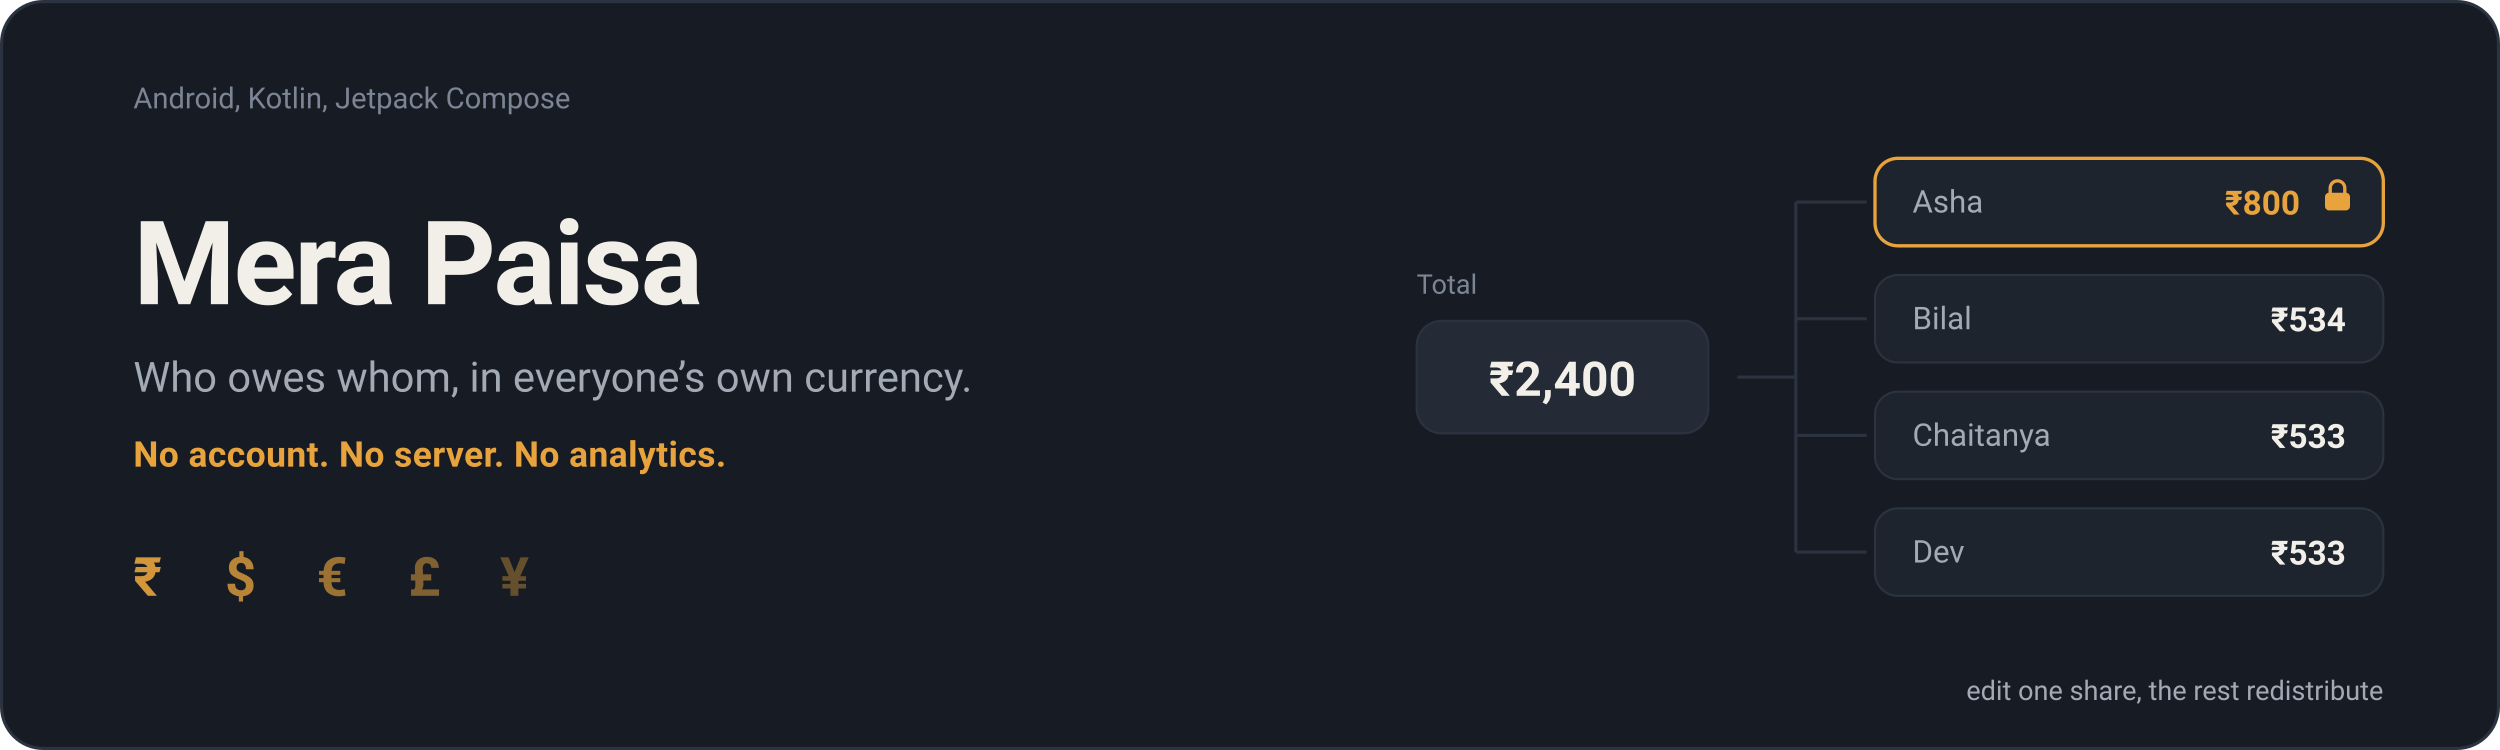
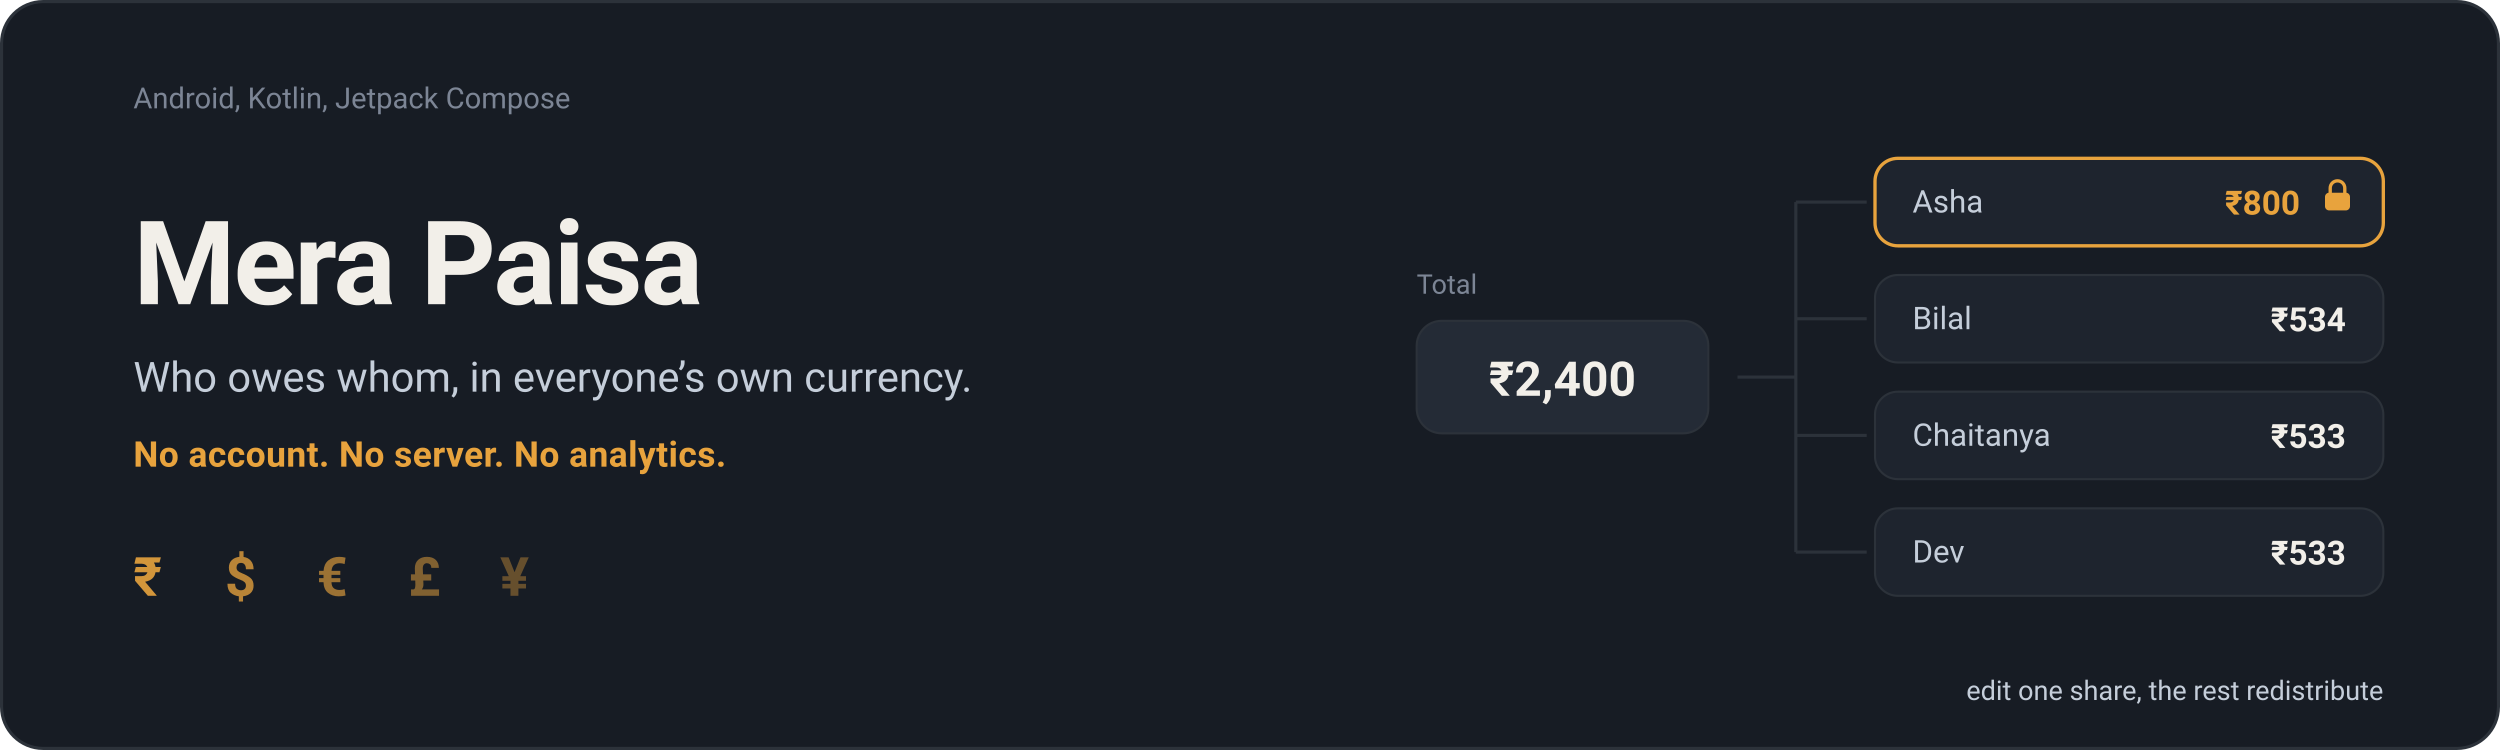
<svg xmlns="http://www.w3.org/2000/svg" viewBox="0 0 1200 360" width="1200" height="360" role="img" aria-label="Mera Paisa. Who owes whom, in everyone's own currency. No account, no server, no analytics. An expense of 2,400 rupees split four ways: Asha is locked at 800 and the remaining 1,600 redistributes as 534, 533 and 533.">
  <style>
    .wordmark{ font-family:-apple-system, BlinkMacSystemFont, 'Segoe UI', Roboto, Helvetica, Arial, sans-serif; font-size:56px; font-weight:700; letter-spacing:-1px; }
    .tag     { font-family:-apple-system, BlinkMacSystemFont, 'Segoe UI', Roboto, Helvetica, Arial, sans-serif; font-size:20px; }
    .hook    { font-family:-apple-system, BlinkMacSystemFont, 'Segoe UI', Roboto, Helvetica, Arial, sans-serif; font-size:17px; font-weight:600; letter-spacing:0.2px; }
    .cur     { font-family:-apple-system, BlinkMacSystemFont, 'Segoe UI', Roboto, Helvetica, Arial, sans-serif; font-size:26px; font-weight:600; }
    .total   { font-family:-apple-system, BlinkMacSystemFont, 'Segoe UI', Roboto, Helvetica, Arial, sans-serif; font-size:23px; font-weight:700; }
    .nm      { font-family:-apple-system, BlinkMacSystemFont, 'Segoe UI', Roboto, Helvetica, Arial, sans-serif; font-size:15px; }
    .amt     { font-family:-apple-system, BlinkMacSystemFont, 'Segoe UI', Roboto, Helvetica, Arial, sans-serif; font-size:16px; font-weight:700; }
    .eyebrow { font-family:-apple-system, BlinkMacSystemFont, 'Segoe UI', Roboto, Helvetica, Arial, sans-serif; font-size:14px; }
    .micro   { font-family:-apple-system, BlinkMacSystemFont, 'Segoe UI', Roboto, Helvetica, Arial, sans-serif; font-size:13px; }
    .cap     { font-family:-apple-system, BlinkMacSystemFont, 'Segoe UI', Roboto, Helvetica, Arial, sans-serif; font-size:13px; }
    @media (prefers-reduced-motion: no-preference) {
      @keyframes slidein { from { opacity:0; transform:translateX(14px); } }
      @keyframes fadein  { from { opacity:0; } }
    }
  </style>
-   <rect x="0.75" y="0.75" width="1198.5" height="358.5" rx="20" fill="#171C24" stroke="#2B3340" stroke-width="1.5" />
+   <rect x="0.75" y="0.75" width="1198.5" height="358.5" rx="20" fill="#171C24" stroke="#2C323A" stroke-width="1.5" />
  <text x="64" y="52" class="eyebrow" fill="#7C8595">Android, Kotlin, Jetpack Compose</text>
  <text x="64" y="146" class="wordmark" fill="#F2EFE9">Mera Paisa</text>
-   <text x="64" y="188" class="tag" fill="#A2AAB6">Who owes whom, in everyone’s own currency.</text>
+   <text x="64" y="188" class="tag" fill="#C5CEDA">Who owes whom, in everyone’s own currency.</text>
  <text x="64" y="224" class="hook" fill="#E8A33D">No account. No server. No analytics.</text>
  <text x="64" y="286" class="cur" fill="#E8A33D" opacity="0.90">₹</text>
  <text x="108" y="286" class="cur" fill="#E8A33D" opacity="0.77">$</text>
  <text x="152" y="286" class="cur" fill="#E8A33D" opacity="0.64">€</text>
  <text x="196" y="286" class="cur" fill="#E8A33D" opacity="0.51">£</text>
  <text x="240" y="286" class="cur" fill="#E8A33D" opacity="0.38">¥</text>
  <text x="680.0" y="141.0" class="micro" fill="#7C8595">Total</text>
-   <rect x="680.0" y="154.0" width="140.0" height="54.0" rx="12" fill="#242B36" stroke="#2B3340" />
+   <rect x="680.0" y="154.0" width="140.0" height="54.0" rx="12" fill="#242B36" stroke="#2C323A" />
  <text x="750.0" y="190.0" class="total" text-anchor="middle" fill="#F2EFE9">₹2,400</text>
-   <path d="M834.0 181.0 H862.0 M862.0 97.0 V265.0" stroke="#2B3340" stroke-width="1.5" fill="none" />
-   <path d="M862.0 97.0 H896.0" stroke="#2B3340" stroke-width="1.5" />
+   <path d="M834.0 181.0 H862.0 M862.0 97.0 V265.0" stroke="#2C323A" stroke-width="1.5" fill="none" />
+   <path d="M862.0 97.0 H896.0" stroke="#2C323A" stroke-width="1.5" />
  <rect x="900.0" y="76.0" width="244.0" height="42.0" rx="11" fill="#1E242E" stroke="#E8A33D" stroke-width="1.6" />
-   <text x="918.0" y="102.0" class="nm" fill="#A2AAB6">Asha</text>
+   <text x="918.0" y="102.0" class="nm" fill="#C5CEDA">Asha</text>
  <text x="1104.0" y="103.0" class="amt" text-anchor="end" fill="#E8A33D">₹800</text>
  <g stroke="#E8A33D" fill="none" stroke-width="1.6" stroke-linecap="round">
    <path d="M1118.5 92.5 v-2.2 a3.5 3.5 0 0 1 7 0 v2.2" />
  </g>
  <rect x="1116.0" y="92.5" width="12" height="8.5" rx="2" fill="#E8A33D" />
-   <path d="M862.0 153.0 H896.0" stroke="#2B3340" stroke-width="1.5" />
-   <rect x="900.0" y="132.0" width="244.0" height="42.0" rx="11" fill="#1E242E" stroke="#2B3340" stroke-width="1" />
-   <text x="918.0" y="158.0" class="nm" fill="#A2AAB6">Bilal</text>
+   <path d="M862.0 153.0 H896.0" stroke="#2C323A" stroke-width="1.5" />
+   <rect x="900.0" y="132.0" width="244.0" height="42.0" rx="11" fill="#1E242E" stroke="#2C323A" stroke-width="1" />
+   <text x="918.0" y="158.0" class="nm" fill="#C5CEDA">Bilal</text>
  <text x="1126.0" y="159.0" class="amt" text-anchor="end" fill="#F2EFE9">₹534</text>
-   <path d="M862.0 209.0 H896.0" stroke="#2B3340" stroke-width="1.5" />
-   <rect x="900.0" y="188.0" width="244.0" height="42.0" rx="11" fill="#1E242E" stroke="#2B3340" stroke-width="1" />
-   <text x="918.0" y="214.0" class="nm" fill="#A2AAB6">Chaitanya</text>
+   <path d="M862.0 209.0 H896.0" stroke="#2C323A" stroke-width="1.5" />
+   <rect x="900.0" y="188.0" width="244.0" height="42.0" rx="11" fill="#1E242E" stroke="#2C323A" stroke-width="1" />
+   <text x="918.0" y="214.0" class="nm" fill="#C5CEDA">Chaitanya</text>
  <text x="1126.0" y="215.0" class="amt" text-anchor="end" fill="#F2EFE9">₹533</text>
-   <path d="M862.0 265.0 H896.0" stroke="#2B3340" stroke-width="1.5" />
-   <rect x="900.0" y="244.0" width="244.0" height="42.0" rx="11" fill="#1E242E" stroke="#2B3340" stroke-width="1" />
-   <text x="918.0" y="270.0" class="nm" fill="#A2AAB6">Dev</text>
+   <path d="M862.0 265.0 H896.0" stroke="#2C323A" stroke-width="1.5" />
+   <rect x="900.0" y="244.0" width="244.0" height="42.0" rx="11" fill="#1E242E" stroke="#2C323A" stroke-width="1" />
+   <text x="918.0" y="270.0" class="nm" fill="#C5CEDA">Dev</text>
  <text x="1126.0" y="271.0" class="amt" text-anchor="end" fill="#F2EFE9">₹533</text>
-   <text x="1144.0" y="336" class="cap" text-anchor="end" fill="#A2AAB6">edit one share, the rest redistribute</text>
+   <text x="1144.0" y="336" class="cap" text-anchor="end" fill="#C5CEDA">edit one share, the rest redistribute</text>
</svg>
